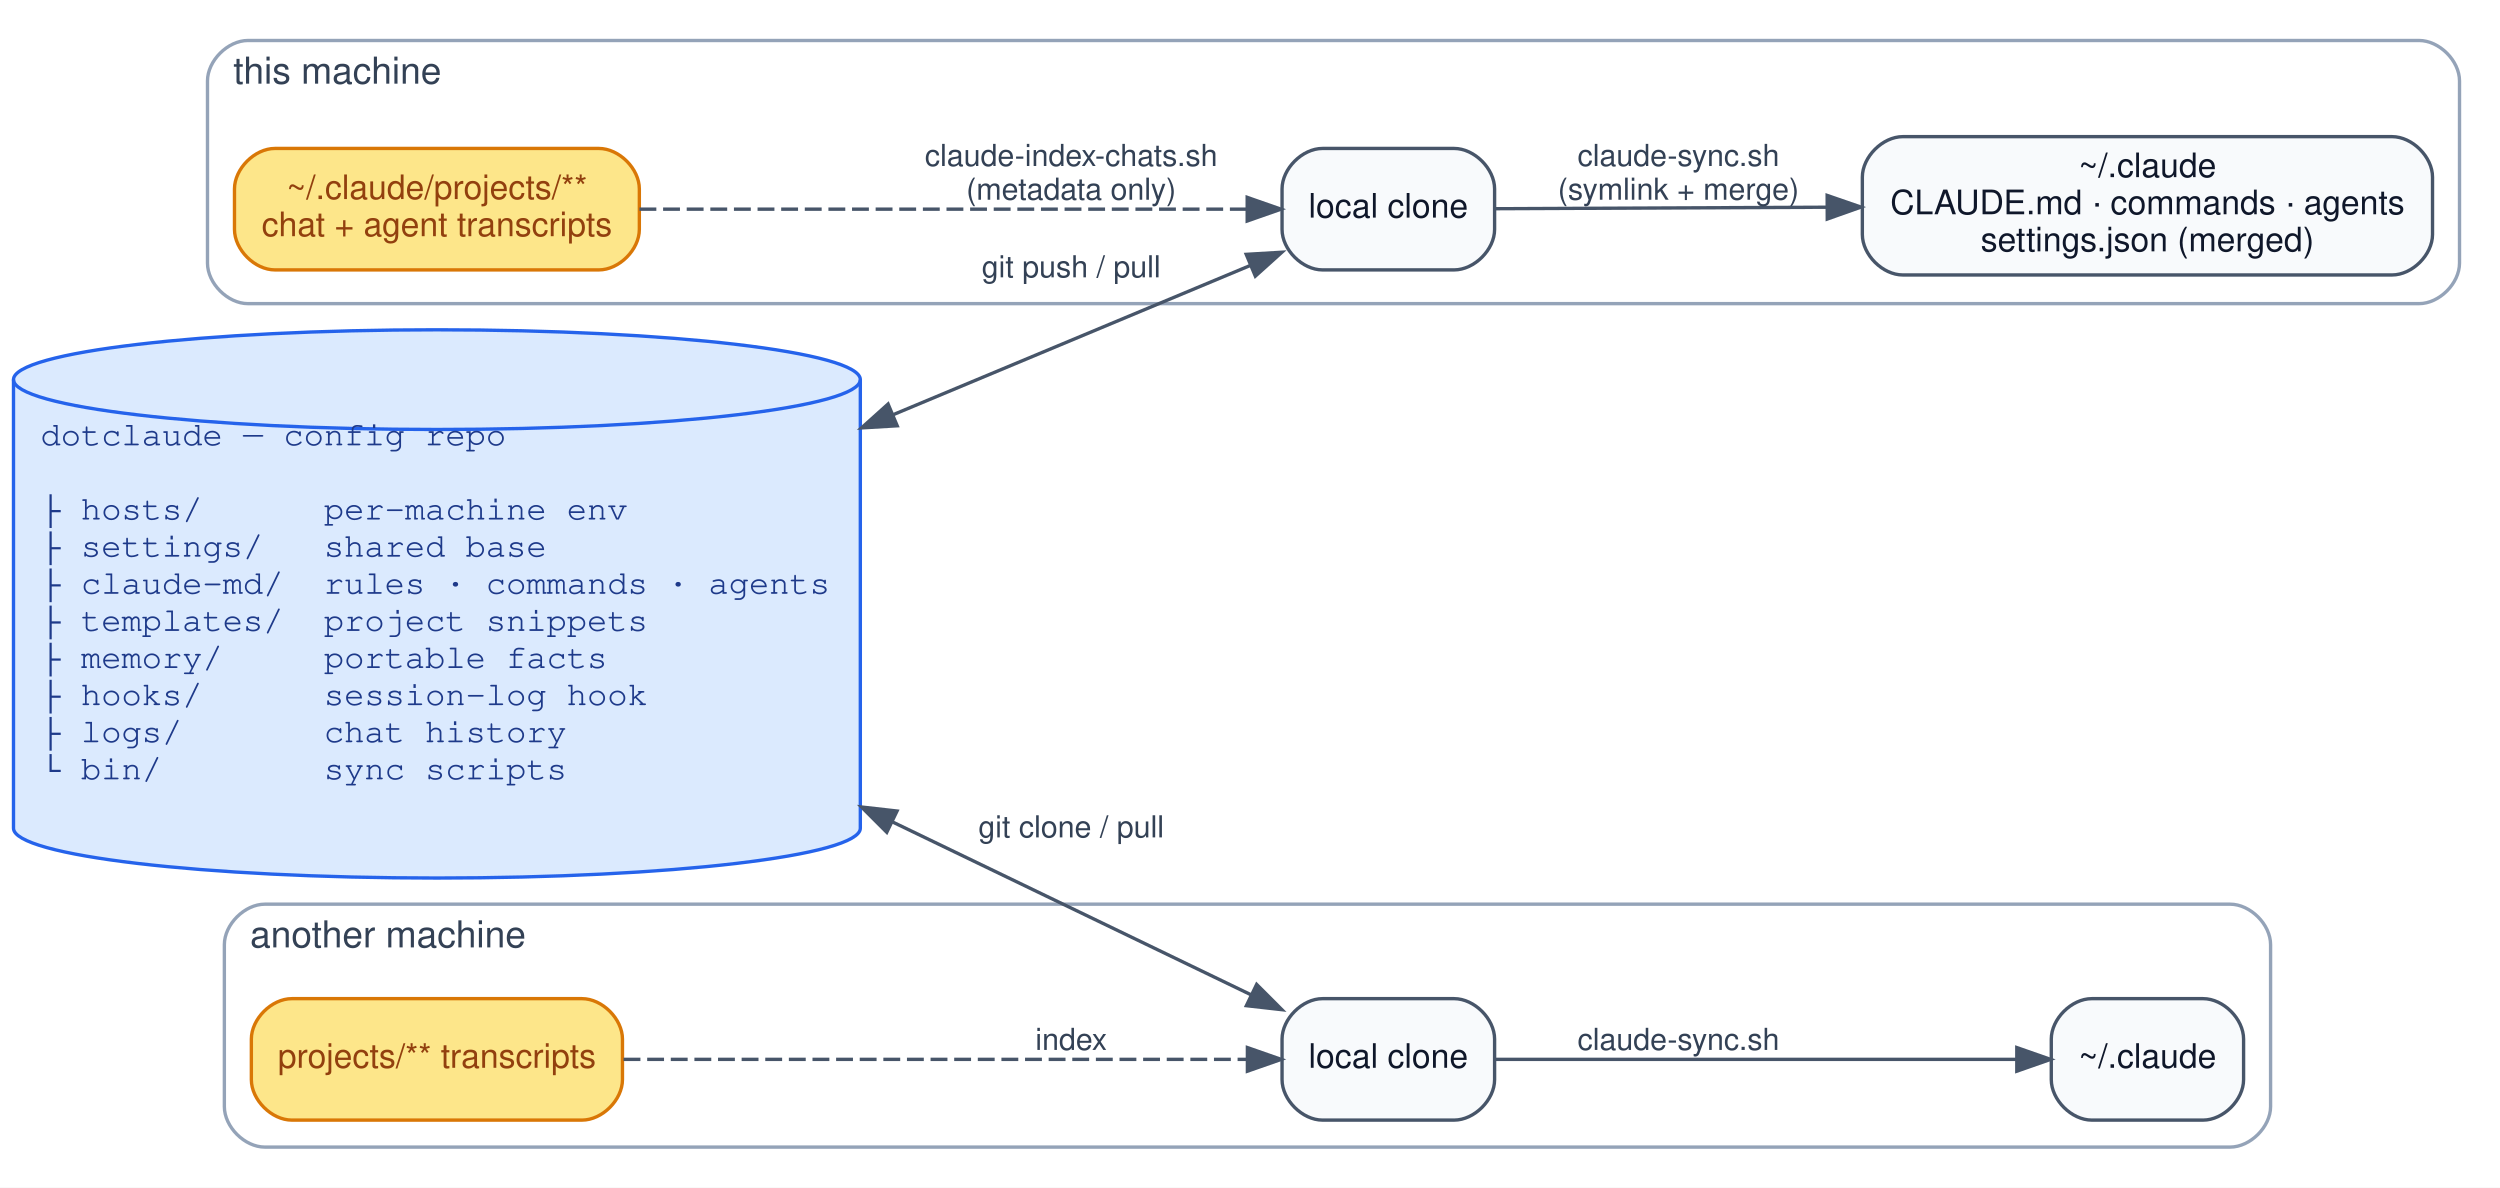
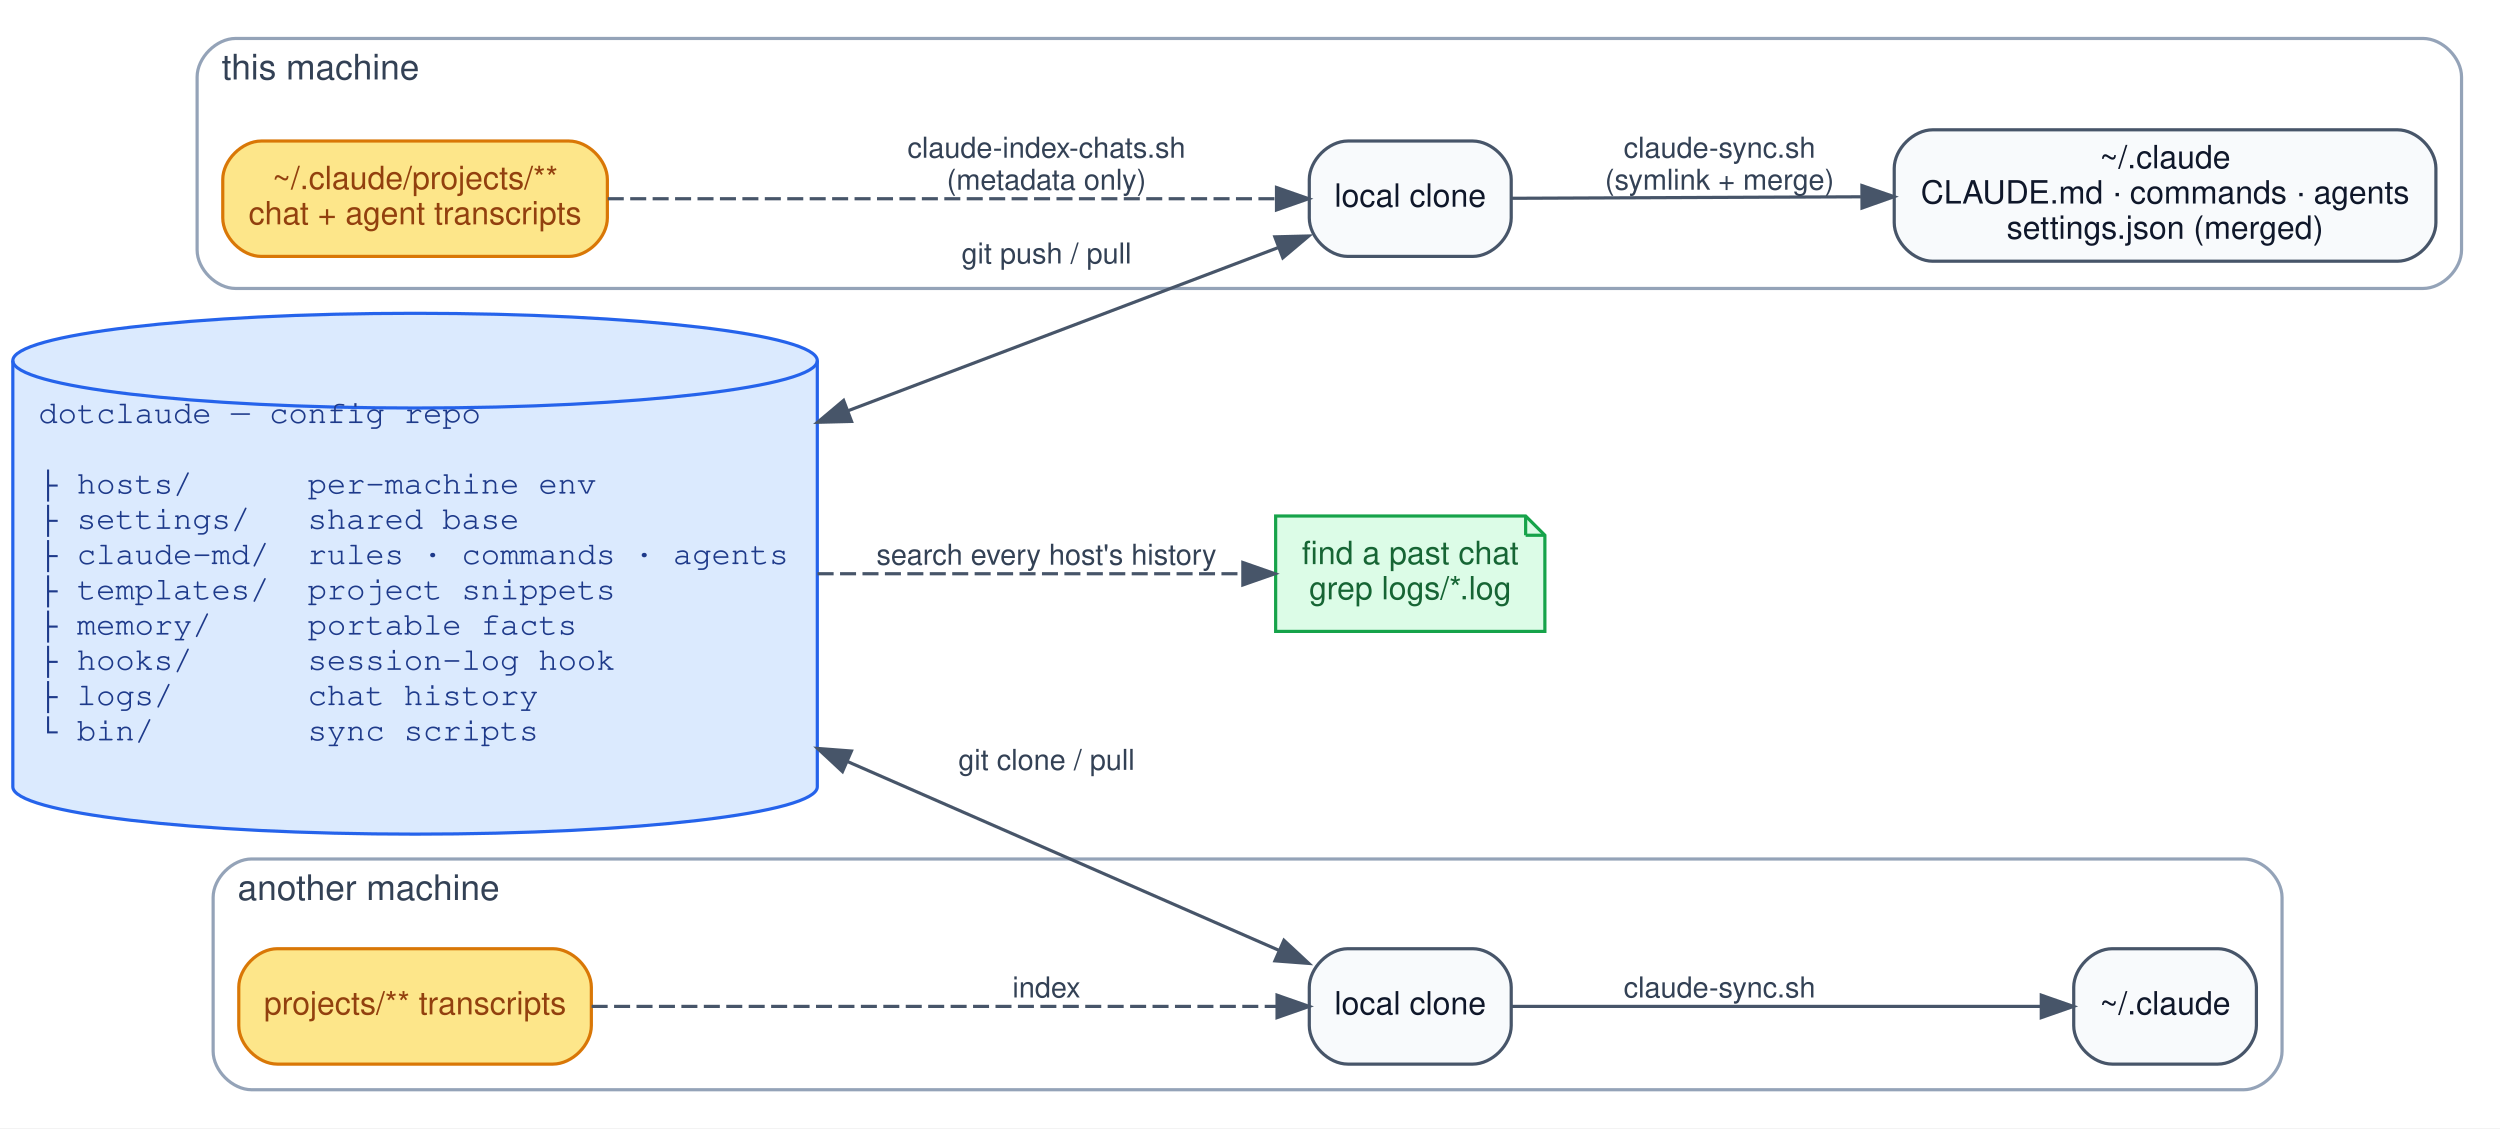
- <svg xmlns="http://www.w3.org/2000/svg" width="741pt" height="352pt" viewBox="0.00 0.00 741.00 352.00">
+ <svg xmlns="http://www.w3.org/2000/svg" width="780pt" height="352pt" viewBox="0.00 0.00 780.00 352.00">
  <g id="graph0" class="graph" transform="scale(1 1) rotate(0) translate(4 348)">
-     <polygon fill="white" stroke="transparent" points="-4,4 -4,-348 737,-348 737,4 -4,4" />
+     <polygon fill="white" stroke="transparent" points="-4,4 -4,-348 776,-348 776,4 -4,4" />
    <g id="clust1" class="cluster">
-       <path fill="white" stroke="#94a3b8" d="M69.5,-258C69.5,-258 713,-258 713,-258 719,-258 725,-264 725,-270 725,-270 725,-324 725,-324 725,-330 719,-336 713,-336 713,-336 69.5,-336 69.5,-336 63.5,-336 57.5,-330 57.5,-324 57.5,-324 57.5,-270 57.5,-270 57.5,-264 63.5,-258 69.5,-258" />
+       <path fill="white" stroke="#94a3b8" d="M69.5,-258C69.5,-258 752,-258 752,-258 758,-258 764,-264 764,-270 764,-270 764,-324 764,-324 764,-330 758,-336 752,-336 752,-336 69.5,-336 69.5,-336 63.5,-336 57.5,-330 57.5,-324 57.5,-324 57.5,-270 57.5,-270 57.5,-264 63.5,-258 69.5,-258" />
      <text text-anchor="middle" x="96" y="-323.2" font-family="Helvetica" font-size="11.00" fill="#334155">this machine</text>
    </g>
    <g id="clust2" class="cluster">
-       <path fill="white" stroke="#94a3b8" d="M74.5,-8C74.5,-8 657,-8 657,-8 663,-8 669,-14 669,-20 669,-20 669,-68 669,-68 669,-74 663,-80 657,-80 657,-80 74.5,-80 74.5,-80 68.5,-80 62.5,-74 62.5,-68 62.5,-68 62.5,-20 62.5,-20 62.5,-14 68.5,-8 74.5,-8" />
+       <path fill="white" stroke="#94a3b8" d="M74.5,-8C74.5,-8 696,-8 696,-8 702,-8 708,-14 708,-20 708,-20 708,-68 708,-68 708,-74 702,-80 696,-80 696,-80 74.5,-80 74.5,-80 68.5,-80 62.5,-74 62.5,-68 62.5,-68 62.5,-20 62.5,-20 62.5,-14 68.5,-8 74.5,-8" />
      <text text-anchor="middle" x="111" y="-67.2" font-family="Helvetica" font-size="11.00" fill="#334155">another machine</text>
    </g>
    <g id="node1" class="node">
      <path fill="#dbeafe" stroke="#2563eb" d="M251,-235.48C251,-243.63 194.75,-250.25 125.5,-250.25 56.25,-250.25 0,-243.63 0,-235.48 0,-235.48 0,-102.52 0,-102.52 0,-94.37 56.25,-87.75 125.5,-87.75 194.75,-87.75 251,-94.37 251,-102.52 251,-102.52 251,-235.48 251,-235.48" />
      <path fill="none" stroke="#2563eb" d="M251,-235.48C251,-227.33 194.75,-220.7 125.5,-220.7 56.25,-220.7 0,-227.33 0,-235.48" />
      <text text-anchor="start" x="8" y="-216" font-family="Courier" font-size="10.00" fill="#1e3a8a">dotclaude — config repo</text>
      <text text-anchor="start" x="8" y="-205" font-family="Courier" font-size="10.00" fill="#1e3a8a"> </text>
      <text text-anchor="start" x="8" y="-194" font-family="Courier" font-size="10.00" fill="#1e3a8a">├ hosts/      per-machine env</text>
      <text text-anchor="start" x="8" y="-183" font-family="Courier" font-size="10.00" fill="#1e3a8a">├ settings/   shared base</text>
      <text text-anchor="start" x="8" y="-172" font-family="Courier" font-size="10.00" fill="#1e3a8a">├ claude-md/  rules · commands · agents</text>
      <text text-anchor="start" x="8" y="-161" font-family="Courier" font-size="10.00" fill="#1e3a8a">├ templates/  project snippets</text>
      <text text-anchor="start" x="8" y="-150" font-family="Courier" font-size="10.00" fill="#1e3a8a">├ memory/     portable facts</text>
      <text text-anchor="start" x="8" y="-139" font-family="Courier" font-size="10.00" fill="#1e3a8a">├ hooks/      session-log hook</text>
      <text text-anchor="start" x="8" y="-128" font-family="Courier" font-size="10.00" fill="#1e3a8a">├ logs/       chat history</text>
      <text text-anchor="start" x="8" y="-117" font-family="Courier" font-size="10.00" fill="#1e3a8a">└ bin/        sync scripts</text>
    </g>
    <g id="node2" class="node">
-       <path fill="#f8fafc" stroke="#475569" d="M427,-304C427,-304 388,-304 388,-304 382,-304 376,-298 376,-292 376,-292 376,-280 376,-280 376,-274 382,-268 388,-268 388,-268 427,-268 427,-268 433,-268 439,-274 439,-280 439,-280 439,-292 439,-292 439,-298 433,-304 427,-304" />
-       <text text-anchor="middle" x="407.5" y="-283.5" font-family="Helvetica" font-size="10.00" fill="#0f172a">local clone</text>
+       <path fill="#f8fafc" stroke="#475569" d="M455.5,-304C455.5,-304 416.5,-304 416.5,-304 410.5,-304 404.5,-298 404.5,-292 404.5,-292 404.5,-280 404.5,-280 404.5,-274 410.5,-268 416.5,-268 416.5,-268 455.5,-268 455.5,-268 461.5,-268 467.5,-274 467.5,-280 467.5,-280 467.5,-292 467.5,-292 467.5,-298 461.5,-304 455.5,-304" />
+       <text text-anchor="middle" x="436" y="-283.5" font-family="Helvetica" font-size="10.00" fill="#0f172a">local clone</text>
+     </g>
+     <g id="edge2" class="edge">
+       <path fill="none" stroke="#475569" d="M260.66,-219.88C309.2,-238.29 360.44,-257.72 394.71,-270.72" />
+       <polygon fill="#475569" stroke="#475569" points="261.68,-216.52 251.09,-216.25 259.2,-223.07 261.68,-216.52" />
+       <polygon fill="#475569" stroke="#475569" points="393.75,-274.1 404.34,-274.37 396.24,-267.55 393.75,-274.1" />
+       <text text-anchor="middle" x="322.5" y="-265.8" font-family="Helvetica" font-size="9.00" fill="#334155">git push / pull</text>
+     </g>
+     <g id="node5" class="node">
+       <path fill="#f8fafc" stroke="#475569" d="M455.5,-52C455.5,-52 416.5,-52 416.5,-52 410.5,-52 404.5,-46 404.5,-40 404.5,-40 404.5,-28 404.5,-28 404.5,-22 410.5,-16 416.5,-16 416.5,-16 455.5,-16 455.5,-16 461.5,-16 467.5,-22 467.5,-28 467.5,-28 467.5,-40 467.5,-40 467.5,-46 461.5,-52 455.5,-52" />
+       <text text-anchor="middle" x="436" y="-31.5" font-family="Helvetica" font-size="10.00" fill="#0f172a">local clone</text>
+     </g>
+     <g id="edge3" class="edge">
+       <path fill="none" stroke="#475569" d="M260.32,-110.44C309.16,-89.07 360.78,-66.48 395.13,-51.45" />
+       <polygon fill="#475569" stroke="#475569" points="258.85,-107.26 251.09,-114.48 261.65,-113.68 258.85,-107.26" />
+       <polygon fill="#475569" stroke="#475569" points="396.59,-54.63 404.34,-47.42 393.78,-48.22 396.59,-54.63" />
+       <text text-anchor="middle" x="322.5" y="-107.8" font-family="Helvetica" font-size="9.00" fill="#334155">git clone / pull</text>
+     </g>
+     <g id="node8" class="node">
+       <polygon fill="#dcfce7" stroke="#16a34a" points="472,-187 394,-187 394,-151 478,-151 478,-181 472,-187" />
+       <polyline fill="none" stroke="#16a34a" points="472,-187 472,-181 " />
+       <polyline fill="none" stroke="#16a34a" points="478,-181 472,-181 " />
+       <text text-anchor="middle" x="436" y="-172" font-family="Helvetica" font-size="10.00" fill="#166534">find a past chat</text>
+       <text text-anchor="middle" x="436" y="-161" font-family="Helvetica" font-size="10.00" fill="#166534">grep logs/*.log</text>
    </g>
    <g id="edge1" class="edge">
-       <path fill="none" stroke="#475569" d="M260.83,-225.13C299.4,-241.25 338.56,-257.61 366.54,-269.3" />
-       <polygon fill="#475569" stroke="#475569" points="261.93,-221.8 251.35,-221.17 259.23,-228.25 261.93,-221.8" />
-       <polygon fill="#475569" stroke="#475569" points="365.38,-272.61 375.96,-273.24 368.08,-266.15 365.38,-272.61" />
-       <text text-anchor="middle" x="313.5" y="-265.8" font-family="Helvetica" font-size="9.00" fill="#334155">git push / pull</text>
-     </g>
-     <g id="node5" class="node">
-       <path fill="#f8fafc" stroke="#475569" d="M427,-52C427,-52 388,-52 388,-52 382,-52 376,-46 376,-40 376,-40 376,-28 376,-28 376,-22 382,-16 388,-16 388,-16 427,-16 427,-16 433,-16 439,-22 439,-28 439,-28 439,-40 439,-40 439,-46 433,-52 427,-52" />
-       <text text-anchor="middle" x="407.5" y="-31.5" font-family="Helvetica" font-size="10.00" fill="#0f172a">local clone</text>
-     </g>
-     <g id="edge2" class="edge">
-       <path fill="none" stroke="#475569" d="M260.55,-104.37C299.38,-85.65 338.82,-66.63 366.89,-53.1" />
-       <polygon fill="#475569" stroke="#475569" points="258.84,-101.31 251.35,-108.8 261.88,-107.61 258.84,-101.31" />
-       <polygon fill="#475569" stroke="#475569" points="368.47,-56.22 375.96,-48.73 365.43,-49.92 368.47,-56.22" />
-       <text text-anchor="middle" x="313.5" y="-99.8" font-family="Helvetica" font-size="9.00" fill="#334155">git clone / pull</text>
+       <path fill="none" stroke="#475569" stroke-dasharray="5,2" d="M251.09,-169C297.36,-169 347.33,-169 383.49,-169" />
+       <polygon fill="#475569" stroke="#475569" points="383.77,-172.5 393.77,-169 383.77,-165.5 383.77,-172.5" />
+       <text text-anchor="middle" x="322.5" y="-171.8" font-family="Helvetica" font-size="9.00" fill="#334155">search every host's history</text>
    </g>
    <g id="node3" class="node">
-       <path fill="#f8fafc" stroke="#475569" d="M705,-307.5C705,-307.5 560,-307.5 560,-307.5 554,-307.5 548,-301.5 548,-295.5 548,-295.5 548,-278.5 548,-278.5 548,-272.5 554,-266.5 560,-266.5 560,-266.5 705,-266.5 705,-266.5 711,-266.5 717,-272.5 717,-278.5 717,-278.5 717,-295.5 717,-295.5 717,-301.5 711,-307.5 705,-307.5" />
-       <text text-anchor="middle" x="632.5" y="-295.5" font-family="Helvetica" font-size="10.00" fill="#0f172a">~/.claude</text>
-       <text text-anchor="middle" x="632.5" y="-284.5" font-family="Helvetica" font-size="10.00" fill="#0f172a">CLAUDE.md · commands · agents</text>
-       <text text-anchor="middle" x="632.5" y="-273.5" font-family="Helvetica" font-size="10.00" fill="#0f172a">settings.json (merged)</text>
+       <path fill="#f8fafc" stroke="#475569" d="M744,-307.5C744,-307.5 599,-307.5 599,-307.5 593,-307.5 587,-301.5 587,-295.5 587,-295.5 587,-278.5 587,-278.5 587,-272.5 593,-266.5 599,-266.5 599,-266.5 744,-266.5 744,-266.5 750,-266.5 756,-272.5 756,-278.5 756,-278.5 756,-295.5 756,-295.5 756,-301.5 750,-307.5 744,-307.5" />
+       <text text-anchor="middle" x="671.5" y="-295.5" font-family="Helvetica" font-size="10.00" fill="#0f172a">~/.claude</text>
+       <text text-anchor="middle" x="671.5" y="-284.5" font-family="Helvetica" font-size="10.00" fill="#0f172a">CLAUDE.md · commands · agents</text>
+       <text text-anchor="middle" x="671.5" y="-273.5" font-family="Helvetica" font-size="10.00" fill="#0f172a">settings.json (merged)</text>
    </g>
-     <g id="edge3" class="edge">
-       <path fill="none" stroke="#475569" d="M439.04,-286.14C464.44,-286.25 502.02,-286.42 537.24,-286.58" />
-       <polygon fill="#475569" stroke="#475569" points="537.57,-290.08 547.58,-286.62 537.6,-283.08 537.57,-290.08" />
-       <text text-anchor="middle" x="493.5" y="-298.8" font-family="Helvetica" font-size="9.00" fill="#334155">claude-sync.sh</text>
-       <text text-anchor="middle" x="493.5" y="-288.8" font-family="Helvetica" font-size="9.00" fill="#334155">(symlink + merge)</text>
+     <g id="edge4" class="edge">
+       <path fill="none" stroke="#475569" d="M467.53,-286.13C495.27,-286.25 537.7,-286.43 576.6,-286.6" />
+       <polygon fill="#475569" stroke="#475569" points="576.92,-290.1 586.93,-286.64 576.95,-283.1 576.92,-290.1" />
+       <text text-anchor="middle" x="532.5" y="-298.8" font-family="Helvetica" font-size="9.00" fill="#334155">claude-sync.sh</text>
+       <text text-anchor="middle" x="532.5" y="-288.8" font-family="Helvetica" font-size="9.00" fill="#334155">(symlink + merge)</text>
    </g>
    <g id="node4" class="node">
      <path fill="#fde68a" stroke="#d97706" d="M173.5,-304C173.5,-304 77.5,-304 77.5,-304 71.5,-304 65.5,-298 65.5,-292 65.5,-292 65.5,-280 65.5,-280 65.5,-274 71.5,-268 77.5,-268 77.5,-268 173.5,-268 173.5,-268 179.5,-268 185.5,-274 185.5,-280 185.5,-280 185.5,-292 185.5,-292 185.5,-298 179.5,-304 173.5,-304" />
      <text text-anchor="middle" x="125.5" y="-289" font-family="Helvetica" font-size="10.00" fill="#92400e">~/.claude/projects/**</text>
      <text text-anchor="middle" x="125.5" y="-278" font-family="Helvetica" font-size="10.00" fill="#92400e">chat + agent transcripts</text>
    </g>
-     <g id="edge5" class="edge">
-       <path fill="none" stroke="#475569" stroke-dasharray="5,2" d="M185.54,-286C239.54,-286 318.02,-286 365.46,-286" />
-       <polygon fill="#475569" stroke="#475569" points="365.67,-289.5 375.67,-286 365.67,-282.5 365.67,-289.5" />
-       <text text-anchor="middle" x="313.5" y="-298.8" font-family="Helvetica" font-size="9.00" fill="#334155">claude-index-chats.sh</text>
-       <text text-anchor="middle" x="313.5" y="-288.8" font-family="Helvetica" font-size="9.00" fill="#334155">(metadata only)</text>
+     <g id="edge6" class="edge">
+       <path fill="none" stroke="#475569" stroke-dasharray="5,2" d="M185.62,-286C246.8,-286 340.74,-286 394.15,-286" />
+       <polygon fill="#475569" stroke="#475569" points="394.27,-289.5 404.27,-286 394.27,-282.5 394.27,-289.5" />
+       <text text-anchor="middle" x="322.5" y="-298.8" font-family="Helvetica" font-size="9.00" fill="#334155">claude-index-chats.sh</text>
+       <text text-anchor="middle" x="322.5" y="-288.8" font-family="Helvetica" font-size="9.00" fill="#334155">(metadata only)</text>
    </g>
    <g id="node6" class="node">
-       <path fill="#f8fafc" stroke="#475569" d="M649,-52C649,-52 616,-52 616,-52 610,-52 604,-46 604,-40 604,-40 604,-28 604,-28 604,-22 610,-16 616,-16 616,-16 649,-16 649,-16 655,-16 661,-22 661,-28 661,-28 661,-40 661,-40 661,-46 655,-52 649,-52" />
-       <text text-anchor="middle" x="632.5" y="-31.5" font-family="Helvetica" font-size="10.00" fill="#0f172a">~/.claude</text>
+       <path fill="#f8fafc" stroke="#475569" d="M688,-52C688,-52 655,-52 655,-52 649,-52 643,-46 643,-40 643,-40 643,-28 643,-28 643,-22 649,-16 655,-16 655,-16 688,-16 688,-16 694,-16 700,-22 700,-28 700,-28 700,-40 700,-40 700,-46 694,-52 688,-52" />
+       <text text-anchor="middle" x="671.5" y="-31.5" font-family="Helvetica" font-size="10.00" fill="#0f172a">~/.claude</text>
    </g>
-     <g id="edge4" class="edge">
-       <path fill="none" stroke="#475569" d="M439.04,-34C479.26,-34 549.98,-34 593.58,-34" />
-       <polygon fill="#475569" stroke="#475569" points="593.78,-37.5 603.78,-34 593.78,-30.5 593.78,-37.5" />
-       <text text-anchor="middle" x="493.5" y="-36.8" font-family="Helvetica" font-size="9.00" fill="#334155">claude-sync.sh</text>
+     <g id="edge5" class="edge">
+       <path fill="none" stroke="#475569" d="M467.53,-34C509.96,-34 586.73,-34 632.72,-34" />
+       <polygon fill="#475569" stroke="#475569" points="632.88,-37.5 642.88,-34 632.88,-30.5 632.88,-37.5" />
+       <text text-anchor="middle" x="532.5" y="-36.8" font-family="Helvetica" font-size="9.00" fill="#334155">claude-sync.sh</text>
    </g>
    <g id="node7" class="node">
      <path fill="#fde68a" stroke="#d97706" d="M168.5,-52C168.5,-52 82.5,-52 82.5,-52 76.5,-52 70.5,-46 70.5,-40 70.5,-40 70.5,-28 70.5,-28 70.5,-22 76.5,-16 82.5,-16 82.5,-16 168.5,-16 168.5,-16 174.5,-16 180.5,-22 180.5,-28 180.5,-28 180.5,-40 180.5,-40 180.5,-46 174.5,-52 168.5,-52" />
      <text text-anchor="middle" x="125.5" y="-31.5" font-family="Helvetica" font-size="10.00" fill="#92400e">projects/** transcripts</text>
    </g>
-     <g id="edge6" class="edge">
-       <path fill="none" stroke="#475569" stroke-dasharray="5,2" d="M180.82,-34C234.9,-34 316.69,-34 365.53,-34" />
-       <polygon fill="#475569" stroke="#475569" points="365.73,-37.5 375.73,-34 365.73,-30.5 365.73,-37.5" />
-       <text text-anchor="middle" x="313.5" y="-36.8" font-family="Helvetica" font-size="9.00" fill="#334155">index</text>
+     <g id="edge7" class="edge">
+       <path fill="none" stroke="#475569" stroke-dasharray="5,2" d="M180.59,-34C241.63,-34 339.54,-34 394.39,-34" />
+       <polygon fill="#475569" stroke="#475569" points="394.44,-37.5 404.44,-34 394.44,-30.5 394.44,-37.5" />
+       <text text-anchor="middle" x="322.5" y="-36.8" font-family="Helvetica" font-size="9.00" fill="#334155">index</text>
    </g>
  </g>
</svg>
